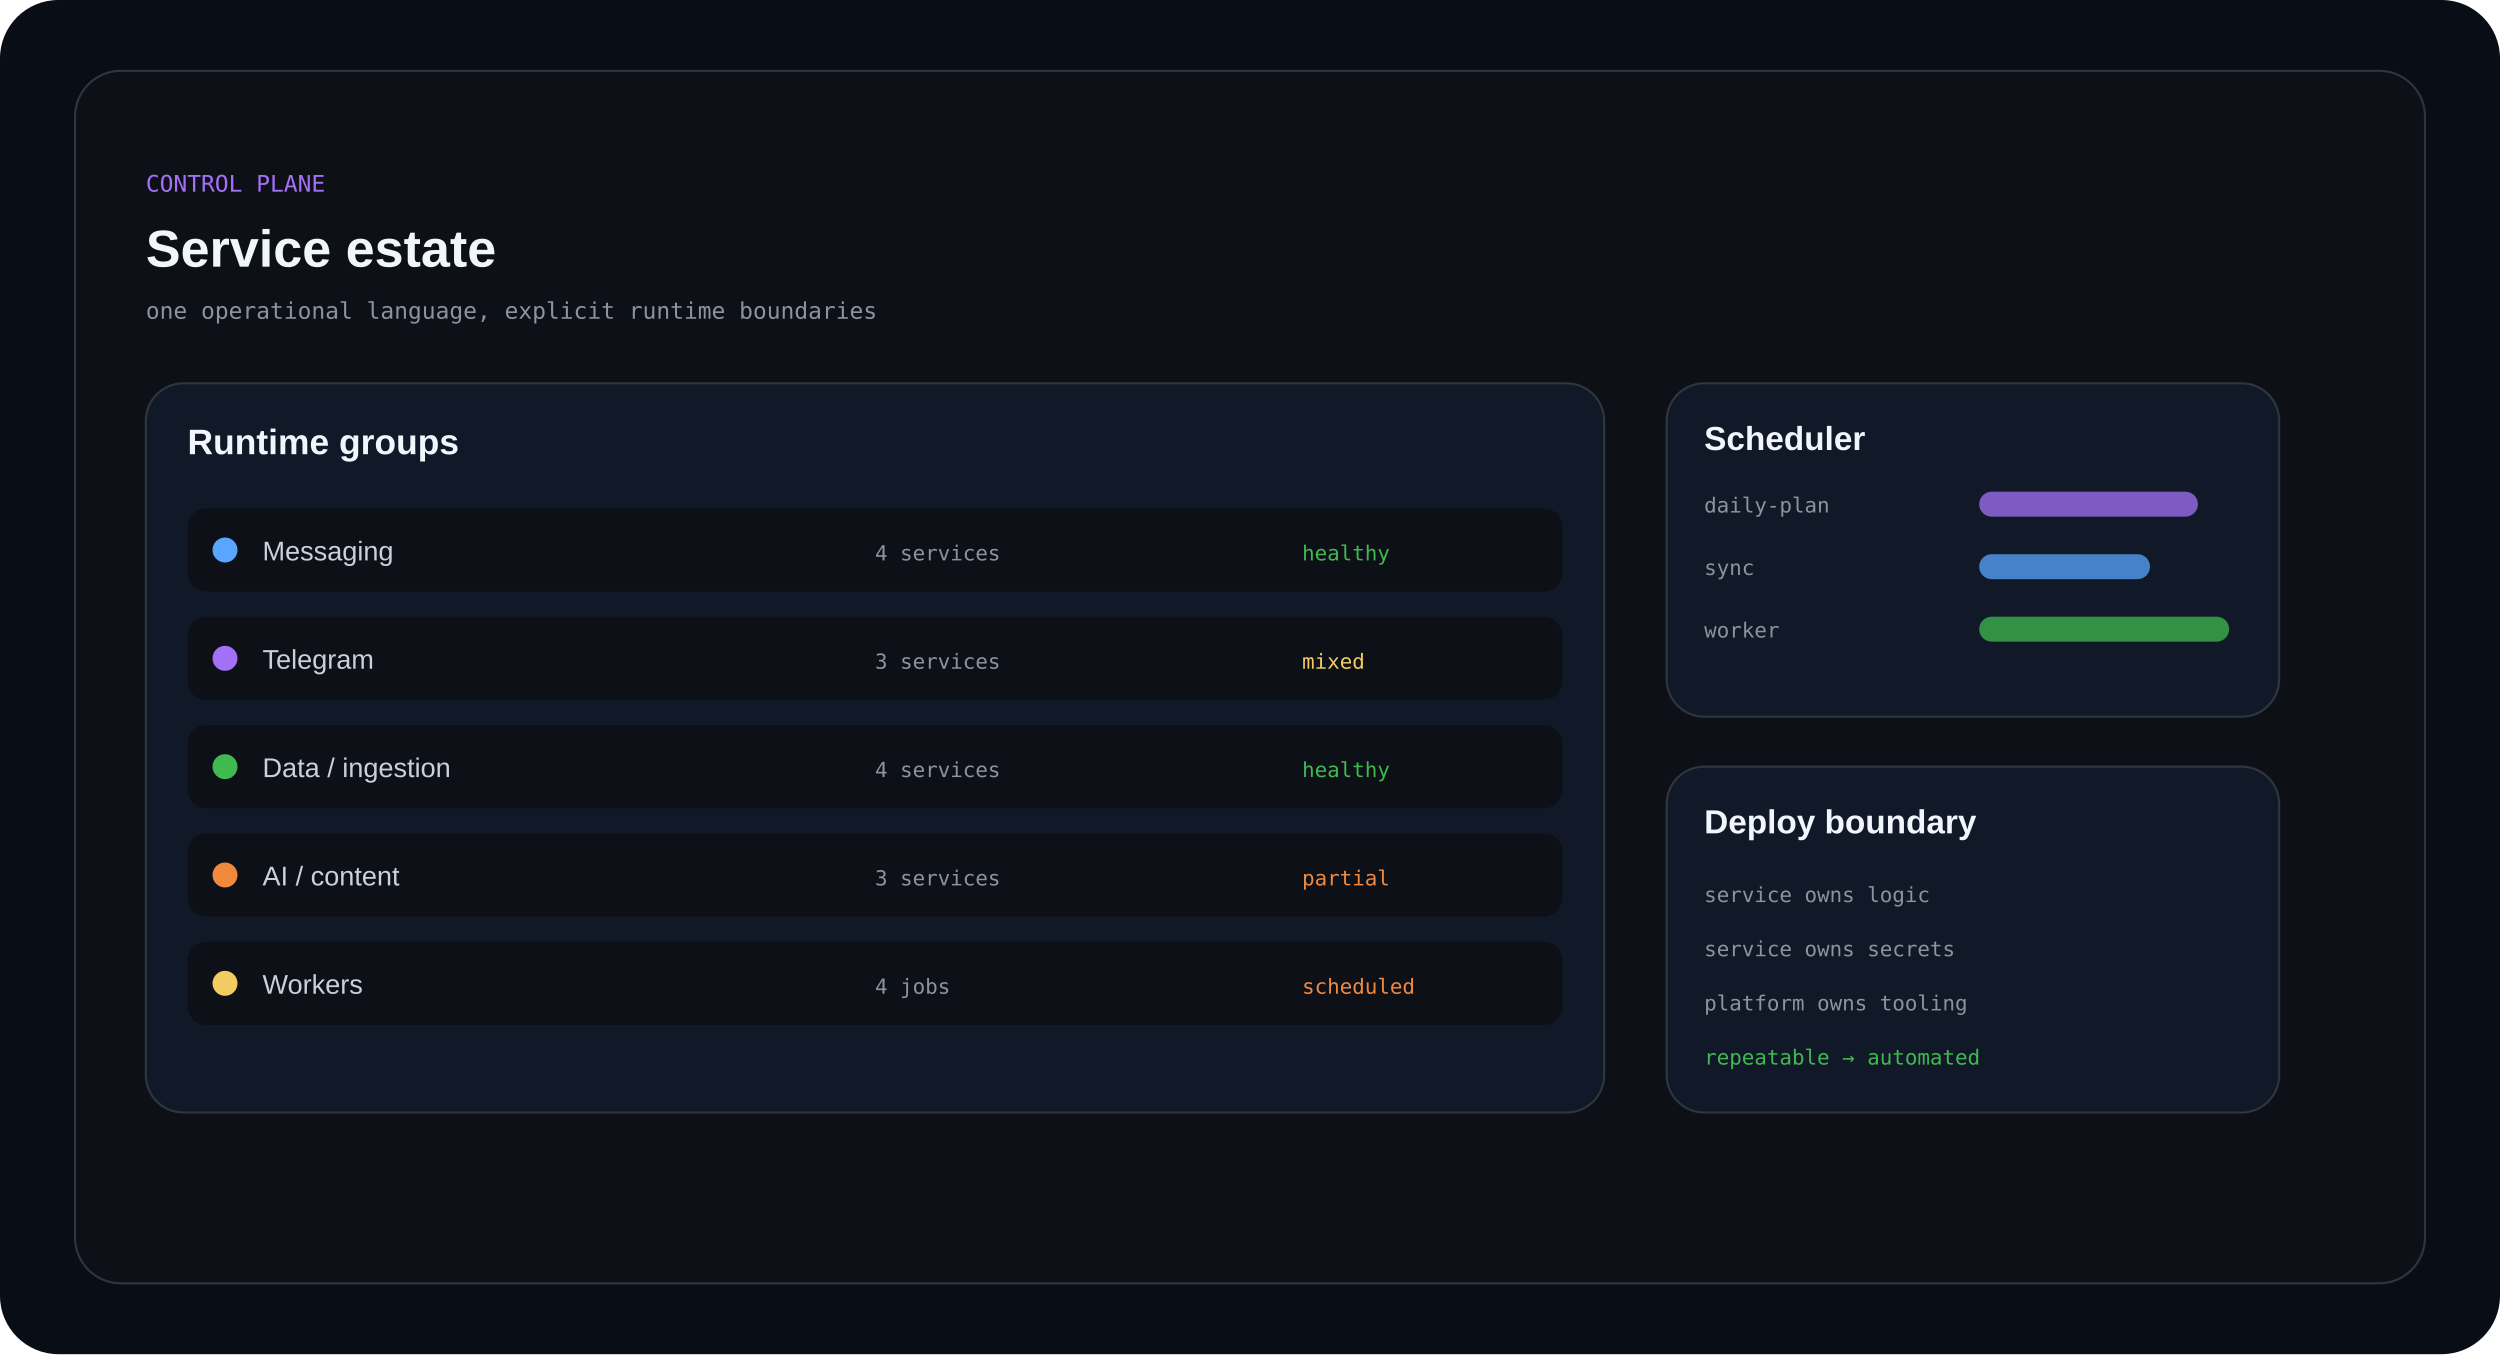
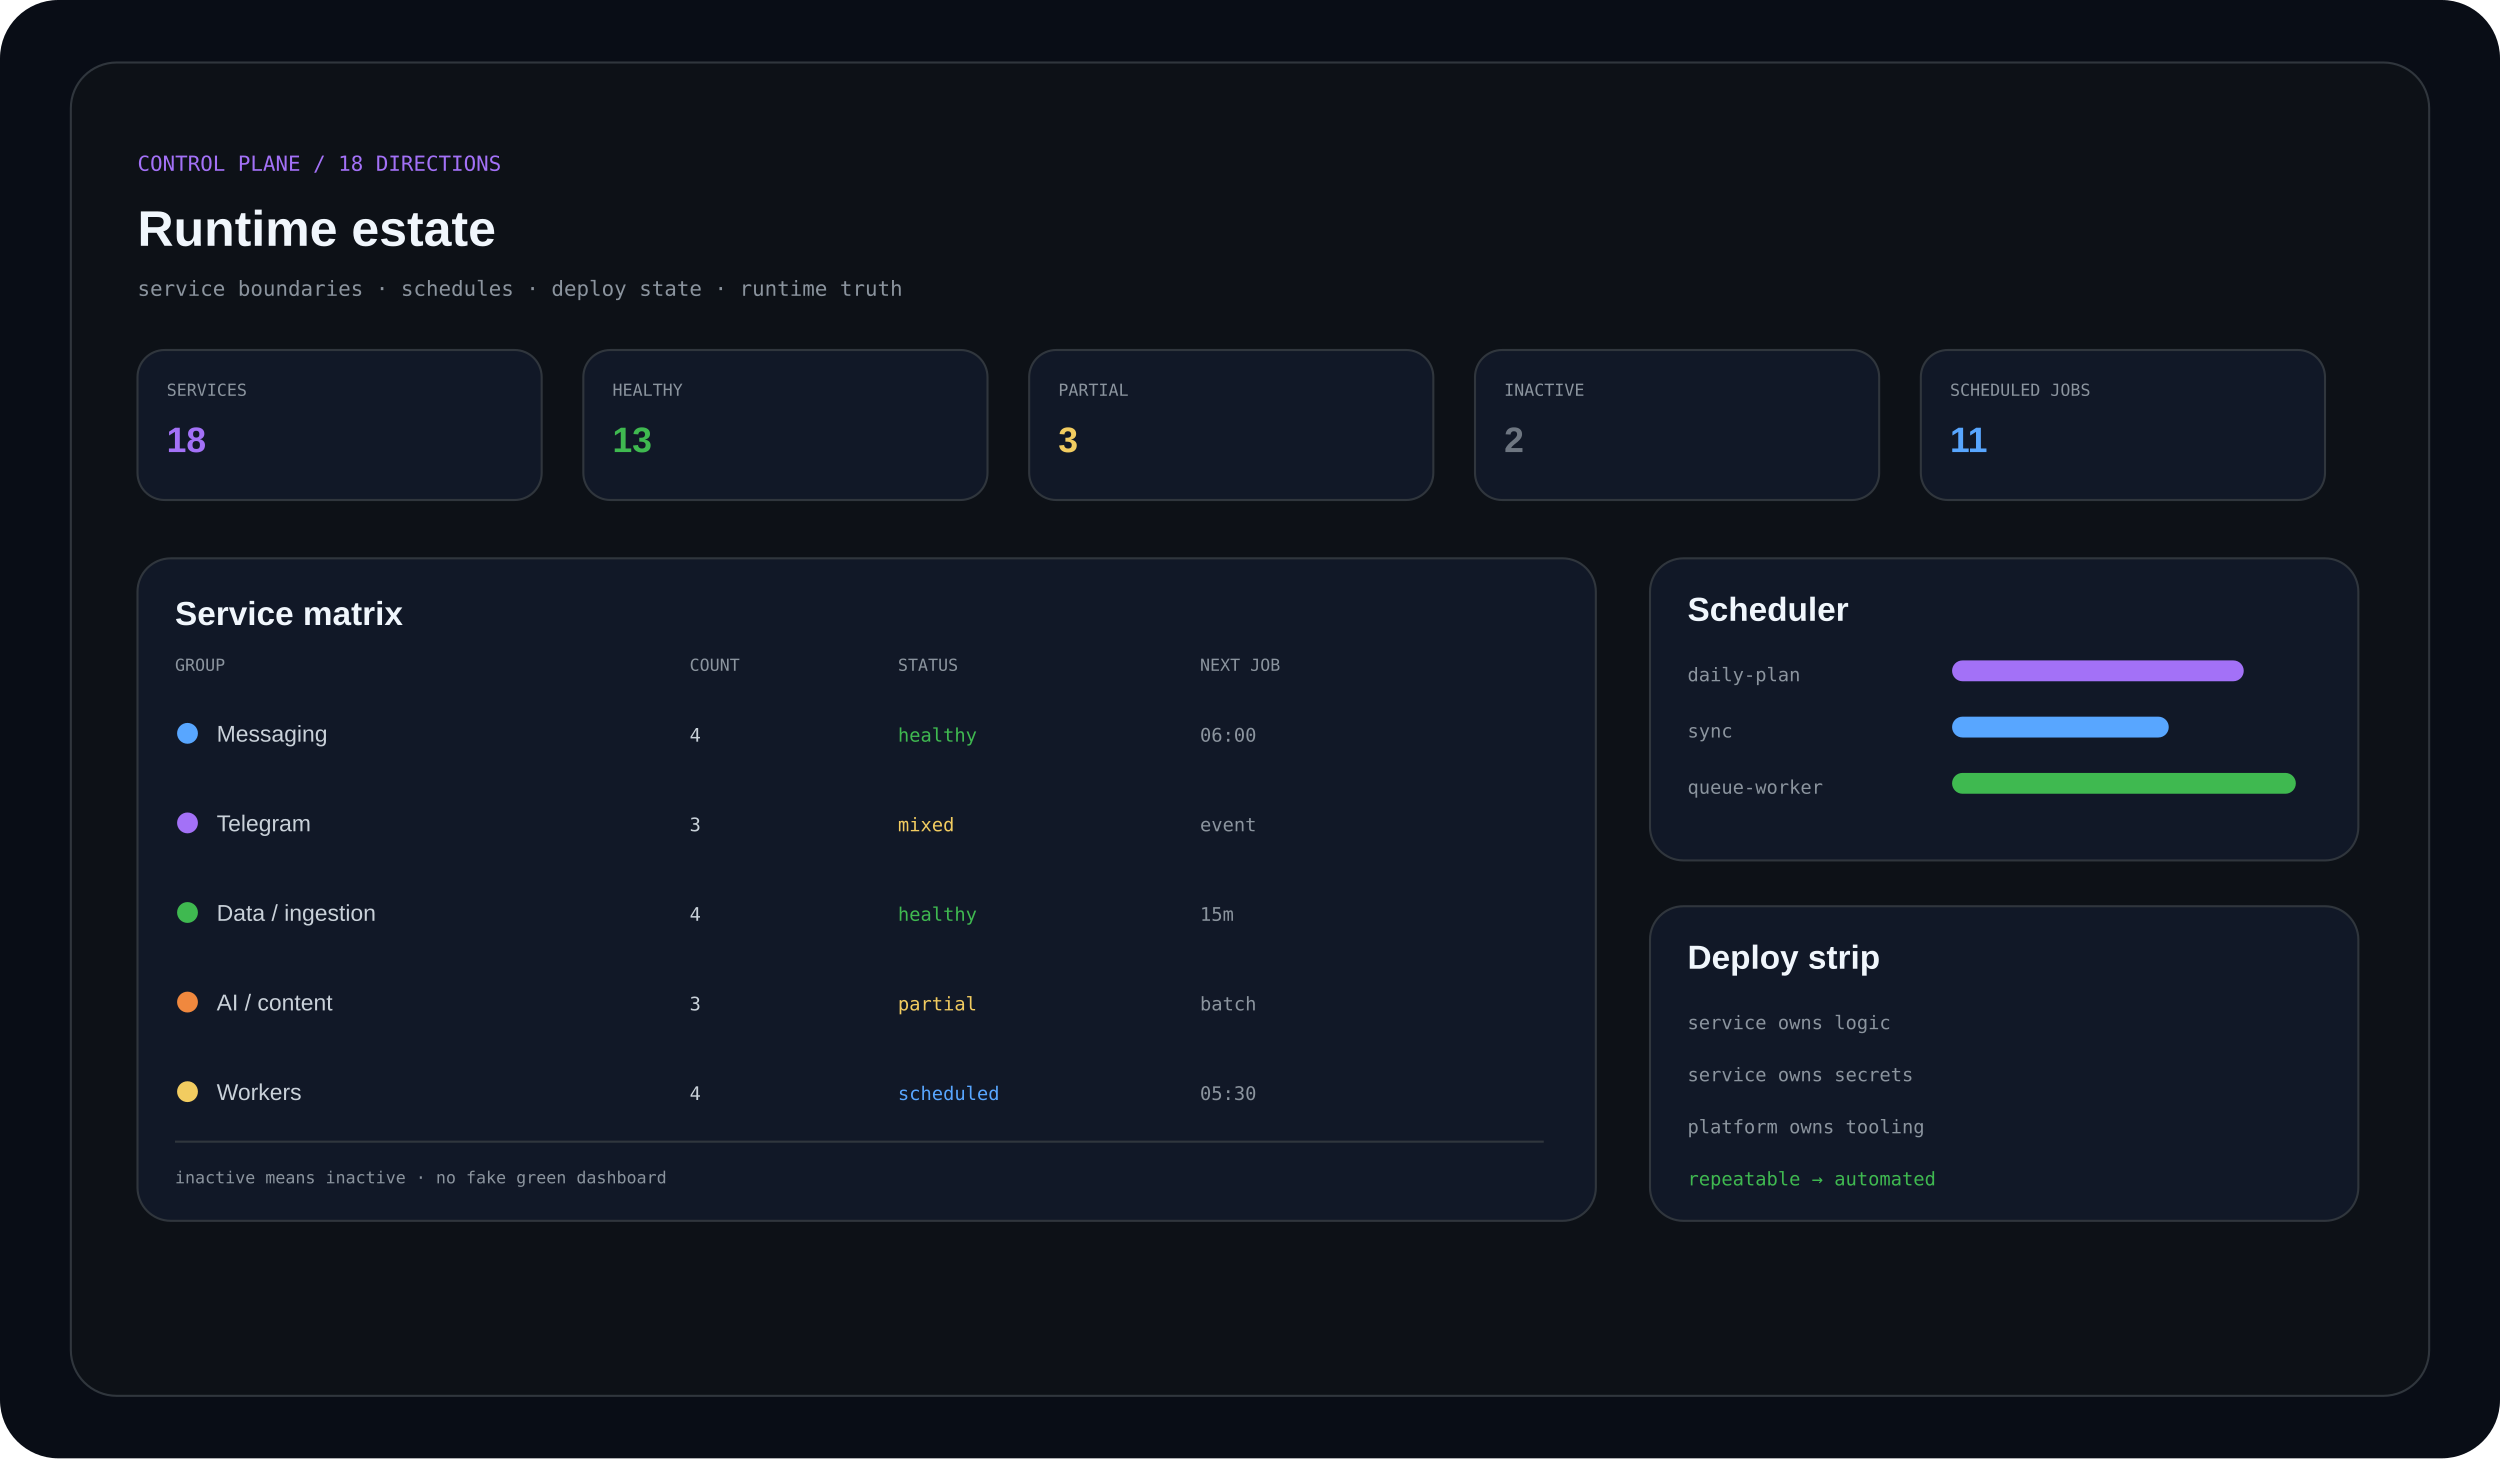
- <svg xmlns="http://www.w3.org/2000/svg" width="1200" height="650" viewBox="0 0 1200 650">
-   <rect width="1200" height="650" rx="28" fill="#090d16" />
-   <rect x="36" y="34" width="1128" height="582" rx="22" fill="#0d1117" stroke="#30363d" />
-   <text x="70" y="92" fill="#a371f7" font-family="monospace" font-size="11">CONTROL PLANE</text>
-   <text x="70" y="128" fill="#f0f6fc" font-family="Arial" font-size="25" font-weight="700">Service estate</text>
-   <text x="70" y="153" fill="#8b949e" font-family="monospace" font-size="11">one operational language, explicit runtime boundaries</text>
-   <g transform="translate(70 184)">
-     <rect width="700" height="350" rx="18" fill="#111827" stroke="#30363d" />
-     <text x="20" y="34" fill="#f0f6fc" font-family="Arial" font-size="17" font-weight="700">Runtime groups</text>
-     <g transform="translate(20 60)">
-       <rect width="660" height="40" rx="9" fill="#0d1117" />
-       <circle cx="18" cy="20" r="6" fill="#58a6ff" />
-       <text x="36" y="25" fill="#c9d1d9" font-family="Arial" font-size="13">Messaging</text>
-       <text x="330" y="25" fill="#8b949e" font-family="monospace" font-size="10">4 services</text>
-       <text x="535" y="25" fill="#3fb950" font-family="monospace" font-size="10">healthy</text>
+ <svg xmlns="http://www.w3.org/2000/svg" width="1200" height="700" viewBox="0 0 1200 700">
+   <rect width="1200" height="700" rx="28" fill="#090d16" />
+   <rect x="34" y="30" width="1132" height="640" rx="22" fill="#0d1117" stroke="#30363d" />
+   <text x="66" y="82" fill="#a371f7" font-family="monospace" font-size="10">CONTROL PLANE / 18 DIRECTIONS</text>
+   <text x="66" y="118" fill="#f0f6fc" font-family="Arial" font-size="24" font-weight="700">Runtime estate</text>
+   <text x="66" y="142" fill="#8b949e" font-family="monospace" font-size="10">service boundaries · schedules · deploy state · runtime truth</text>
+   <g transform="translate(66 168)">
+     <rect width="194" height="72" rx="13" fill="#111827" stroke="#30363d" />
+     <text x="14" y="22" fill="#8b949e" font-family="monospace" font-size="8">SERVICES</text>
+     <text x="14" y="49" fill="#a371f7" font-family="Arial" font-size="17" font-weight="700">18</text>
+   </g>
+   <g transform="translate(280 168)">
+     <rect width="194" height="72" rx="13" fill="#111827" stroke="#30363d" />
+     <text x="14" y="22" fill="#8b949e" font-family="monospace" font-size="8">HEALTHY</text>
+     <text x="14" y="49" fill="#3fb950" font-family="Arial" font-size="17" font-weight="700">13</text>
+   </g>
+   <g transform="translate(494 168)">
+     <rect width="194" height="72" rx="13" fill="#111827" stroke="#30363d" />
+     <text x="14" y="22" fill="#8b949e" font-family="monospace" font-size="8">PARTIAL</text>
+     <text x="14" y="49" fill="#f2cc60" font-family="Arial" font-size="17" font-weight="700">3</text>
+   </g>
+   <g transform="translate(708 168)">
+     <rect width="194" height="72" rx="13" fill="#111827" stroke="#30363d" />
+     <text x="14" y="22" fill="#8b949e" font-family="monospace" font-size="8">INACTIVE</text>
+     <text x="14" y="49" fill="#6e7681" font-family="Arial" font-size="17" font-weight="700">2</text>
+   </g>
+   <g transform="translate(922 168)">
+     <rect width="194" height="72" rx="13" fill="#111827" stroke="#30363d" />
+     <text x="14" y="22" fill="#8b949e" font-family="monospace" font-size="8">SCHEDULED JOBS</text>
+     <text x="14" y="49" fill="#58a6ff" font-family="Arial" font-size="17" font-weight="700">11</text>
+   </g>
+   <g transform="translate(66 268)">
+     <rect width="700" height="318" rx="16" fill="#111827" stroke="#30363d" />
+     <text x="18" y="32" fill="#f0f6fc" font-family="Arial" font-size="16" font-weight="700">Service matrix</text>
+     <text x="18" y="54" fill="#8b949e" font-family="monospace" font-size="8">GROUP</text>
+     <text x="265" y="54" fill="#8b949e" font-family="monospace" font-size="8">COUNT</text>
+     <text x="365" y="54" fill="#8b949e" font-family="monospace" font-size="8">STATUS</text>
+     <text x="510" y="54" fill="#8b949e" font-family="monospace" font-size="8">NEXT JOB</text>
+     <g transform="translate(18 76)">
+       <circle cx="6" cy="8" r="5" fill="#58a6ff" />
+       <text x="20" y="12" fill="#c9d1d9" font-family="Arial" font-size="11">Messaging</text>
+       <text x="247" y="12" fill="#c9d1d9" font-family="monospace" font-size="9">4</text>
+       <text x="347" y="12" fill="#3fb950" font-family="monospace" font-size="9">healthy</text>
+       <text x="492" y="12" fill="#8b949e" font-family="monospace" font-size="9">06:00</text>
    </g>
-     <g transform="translate(20 112)">
-       <rect width="660" height="40" rx="9" fill="#0d1117" />
-       <circle cx="18" cy="20" r="6" fill="#a371f7" />
-       <text x="36" y="25" fill="#c9d1d9" font-family="Arial" font-size="13">Telegram</text>
-       <text x="330" y="25" fill="#8b949e" font-family="monospace" font-size="10">3 services</text>
-       <text x="535" y="25" fill="#f2cc60" font-family="monospace" font-size="10">mixed</text>
+     <g transform="translate(18 119)">
+       <circle cx="6" cy="8" r="5" fill="#a371f7" />
+       <text x="20" y="12" fill="#c9d1d9" font-family="Arial" font-size="11">Telegram</text>
+       <text x="247" y="12" fill="#c9d1d9" font-family="monospace" font-size="9">3</text>
+       <text x="347" y="12" fill="#f2cc60" font-family="monospace" font-size="9">mixed</text>
+       <text x="492" y="12" fill="#8b949e" font-family="monospace" font-size="9">event</text>
    </g>
-     <g transform="translate(20 164)">
-       <rect width="660" height="40" rx="9" fill="#0d1117" />
-       <circle cx="18" cy="20" r="6" fill="#3fb950" />
-       <text x="36" y="25" fill="#c9d1d9" font-family="Arial" font-size="13">Data / ingestion</text>
-       <text x="330" y="25" fill="#8b949e" font-family="monospace" font-size="10">4 services</text>
-       <text x="535" y="25" fill="#3fb950" font-family="monospace" font-size="10">healthy</text>
+     <g transform="translate(18 162)">
+       <circle cx="6" cy="8" r="5" fill="#3fb950" />
+       <text x="20" y="12" fill="#c9d1d9" font-family="Arial" font-size="11">Data / ingestion</text>
+       <text x="247" y="12" fill="#c9d1d9" font-family="monospace" font-size="9">4</text>
+       <text x="347" y="12" fill="#3fb950" font-family="monospace" font-size="9">healthy</text>
+       <text x="492" y="12" fill="#8b949e" font-family="monospace" font-size="9">15m</text>
    </g>
-     <g transform="translate(20 216)">
-       <rect width="660" height="40" rx="9" fill="#0d1117" />
-       <circle cx="18" cy="20" r="6" fill="#f0883e" />
-       <text x="36" y="25" fill="#c9d1d9" font-family="Arial" font-size="13">AI / content</text>
-       <text x="330" y="25" fill="#8b949e" font-family="monospace" font-size="10">3 services</text>
-       <text x="535" y="25" fill="#f0883e" font-family="monospace" font-size="10">partial</text>
+     <g transform="translate(18 205)">
+       <circle cx="6" cy="8" r="5" fill="#f0883e" />
+       <text x="20" y="12" fill="#c9d1d9" font-family="Arial" font-size="11">AI / content</text>
+       <text x="247" y="12" fill="#c9d1d9" font-family="monospace" font-size="9">3</text>
+       <text x="347" y="12" fill="#f2cc60" font-family="monospace" font-size="9">partial</text>
+       <text x="492" y="12" fill="#8b949e" font-family="monospace" font-size="9">batch</text>
    </g>
-     <g transform="translate(20 268)">
-       <rect width="660" height="40" rx="9" fill="#0d1117" />
-       <circle cx="18" cy="20" r="6" fill="#f2cc60" />
-       <text x="36" y="25" fill="#c9d1d9" font-family="Arial" font-size="13">Workers</text>
-       <text x="330" y="25" fill="#8b949e" font-family="monospace" font-size="10">4 jobs</text>
-       <text x="535" y="25" fill="#f0883e" font-family="monospace" font-size="10">scheduled</text>
+     <g transform="translate(18 248)">
+       <circle cx="6" cy="8" r="5" fill="#f2cc60" />
+       <text x="20" y="12" fill="#c9d1d9" font-family="Arial" font-size="11">Workers</text>
+       <text x="247" y="12" fill="#c9d1d9" font-family="monospace" font-size="9">4</text>
+       <text x="347" y="12" fill="#58a6ff" font-family="monospace" font-size="9">scheduled</text>
+       <text x="492" y="12" fill="#8b949e" font-family="monospace" font-size="9">05:30</text>
    </g>
+     <line x1="18" y1="280" x2="675" y2="280" stroke="#30363d" />
+     <text x="18" y="300" fill="#8b949e" font-family="monospace" font-size="8">inactive means inactive · no fake green dashboard</text>
  </g>
-   <g transform="translate(800 184)">
-     <rect width="294" height="160" rx="18" fill="#111827" stroke="#30363d" />
-     <text x="18" y="32" fill="#f0f6fc" font-family="Arial" font-size="16" font-weight="700">Scheduler</text>
-     <text x="18" y="62" fill="#8b949e" font-family="monospace" font-size="10">daily-plan</text>
-     <rect x="150" y="52" width="105" height="12" rx="6" fill="#a371f7" opacity=".75" />
-     <text x="18" y="92" fill="#8b949e" font-family="monospace" font-size="10">sync</text>
-     <rect x="150" y="82" width="82" height="12" rx="6" fill="#58a6ff" opacity=".75" />
-     <text x="18" y="122" fill="#8b949e" font-family="monospace" font-size="10">worker</text>
-     <rect x="150" y="112" width="120" height="12" rx="6" fill="#3fb950" opacity=".75" />
+   <g transform="translate(792 268)">
+     <rect width="340" height="145" rx="16" fill="#111827" stroke="#30363d" />
+     <text x="18" y="30" fill="#f0f6fc" font-family="Arial" font-size="16" font-weight="700">Scheduler</text>
+     <text x="18" y="59" fill="#8b949e" font-family="monospace" font-size="9">daily-plan</text>
+     <rect x="145" y="49" width="140" height="10" rx="5" fill="#a371f7" />
+     <text x="18" y="86" fill="#8b949e" font-family="monospace" font-size="9">sync</text>
+     <rect x="145" y="76" width="104" height="10" rx="5" fill="#58a6ff" />
+     <text x="18" y="113" fill="#8b949e" font-family="monospace" font-size="9">queue-worker</text>
+     <rect x="145" y="103" width="165" height="10" rx="5" fill="#3fb950" />
  </g>
-   <g transform="translate(800 368)">
-     <rect width="294" height="166" rx="18" fill="#111827" stroke="#30363d" />
-     <text x="18" y="32" fill="#f0f6fc" font-family="Arial" font-size="16" font-weight="700">Deploy boundary</text>
-     <text x="18" y="65" fill="#8b949e" font-family="monospace" font-size="10">service owns logic</text>
-     <text x="18" y="91" fill="#8b949e" font-family="monospace" font-size="10">service owns secrets</text>
-     <text x="18" y="117" fill="#8b949e" font-family="monospace" font-size="10">platform owns tooling</text>
-     <text x="18" y="143" fill="#3fb950" font-family="monospace" font-size="10">repeatable → automated</text>
+   <g transform="translate(792 435)">
+     <rect width="340" height="151" rx="16" fill="#111827" stroke="#30363d" />
+     <text x="18" y="30" fill="#f0f6fc" font-family="Arial" font-size="16" font-weight="700">Deploy strip</text>
+     <text x="18" y="59" fill="#8b949e" font-family="monospace" font-size="9">service owns logic</text>
+     <text x="18" y="84" fill="#8b949e" font-family="monospace" font-size="9">service owns secrets</text>
+     <text x="18" y="109" fill="#8b949e" font-family="monospace" font-size="9">platform owns tooling</text>
+     <text x="18" y="134" fill="#3fb950" font-family="monospace" font-size="9">repeatable → automated</text>
  </g>
</svg>
